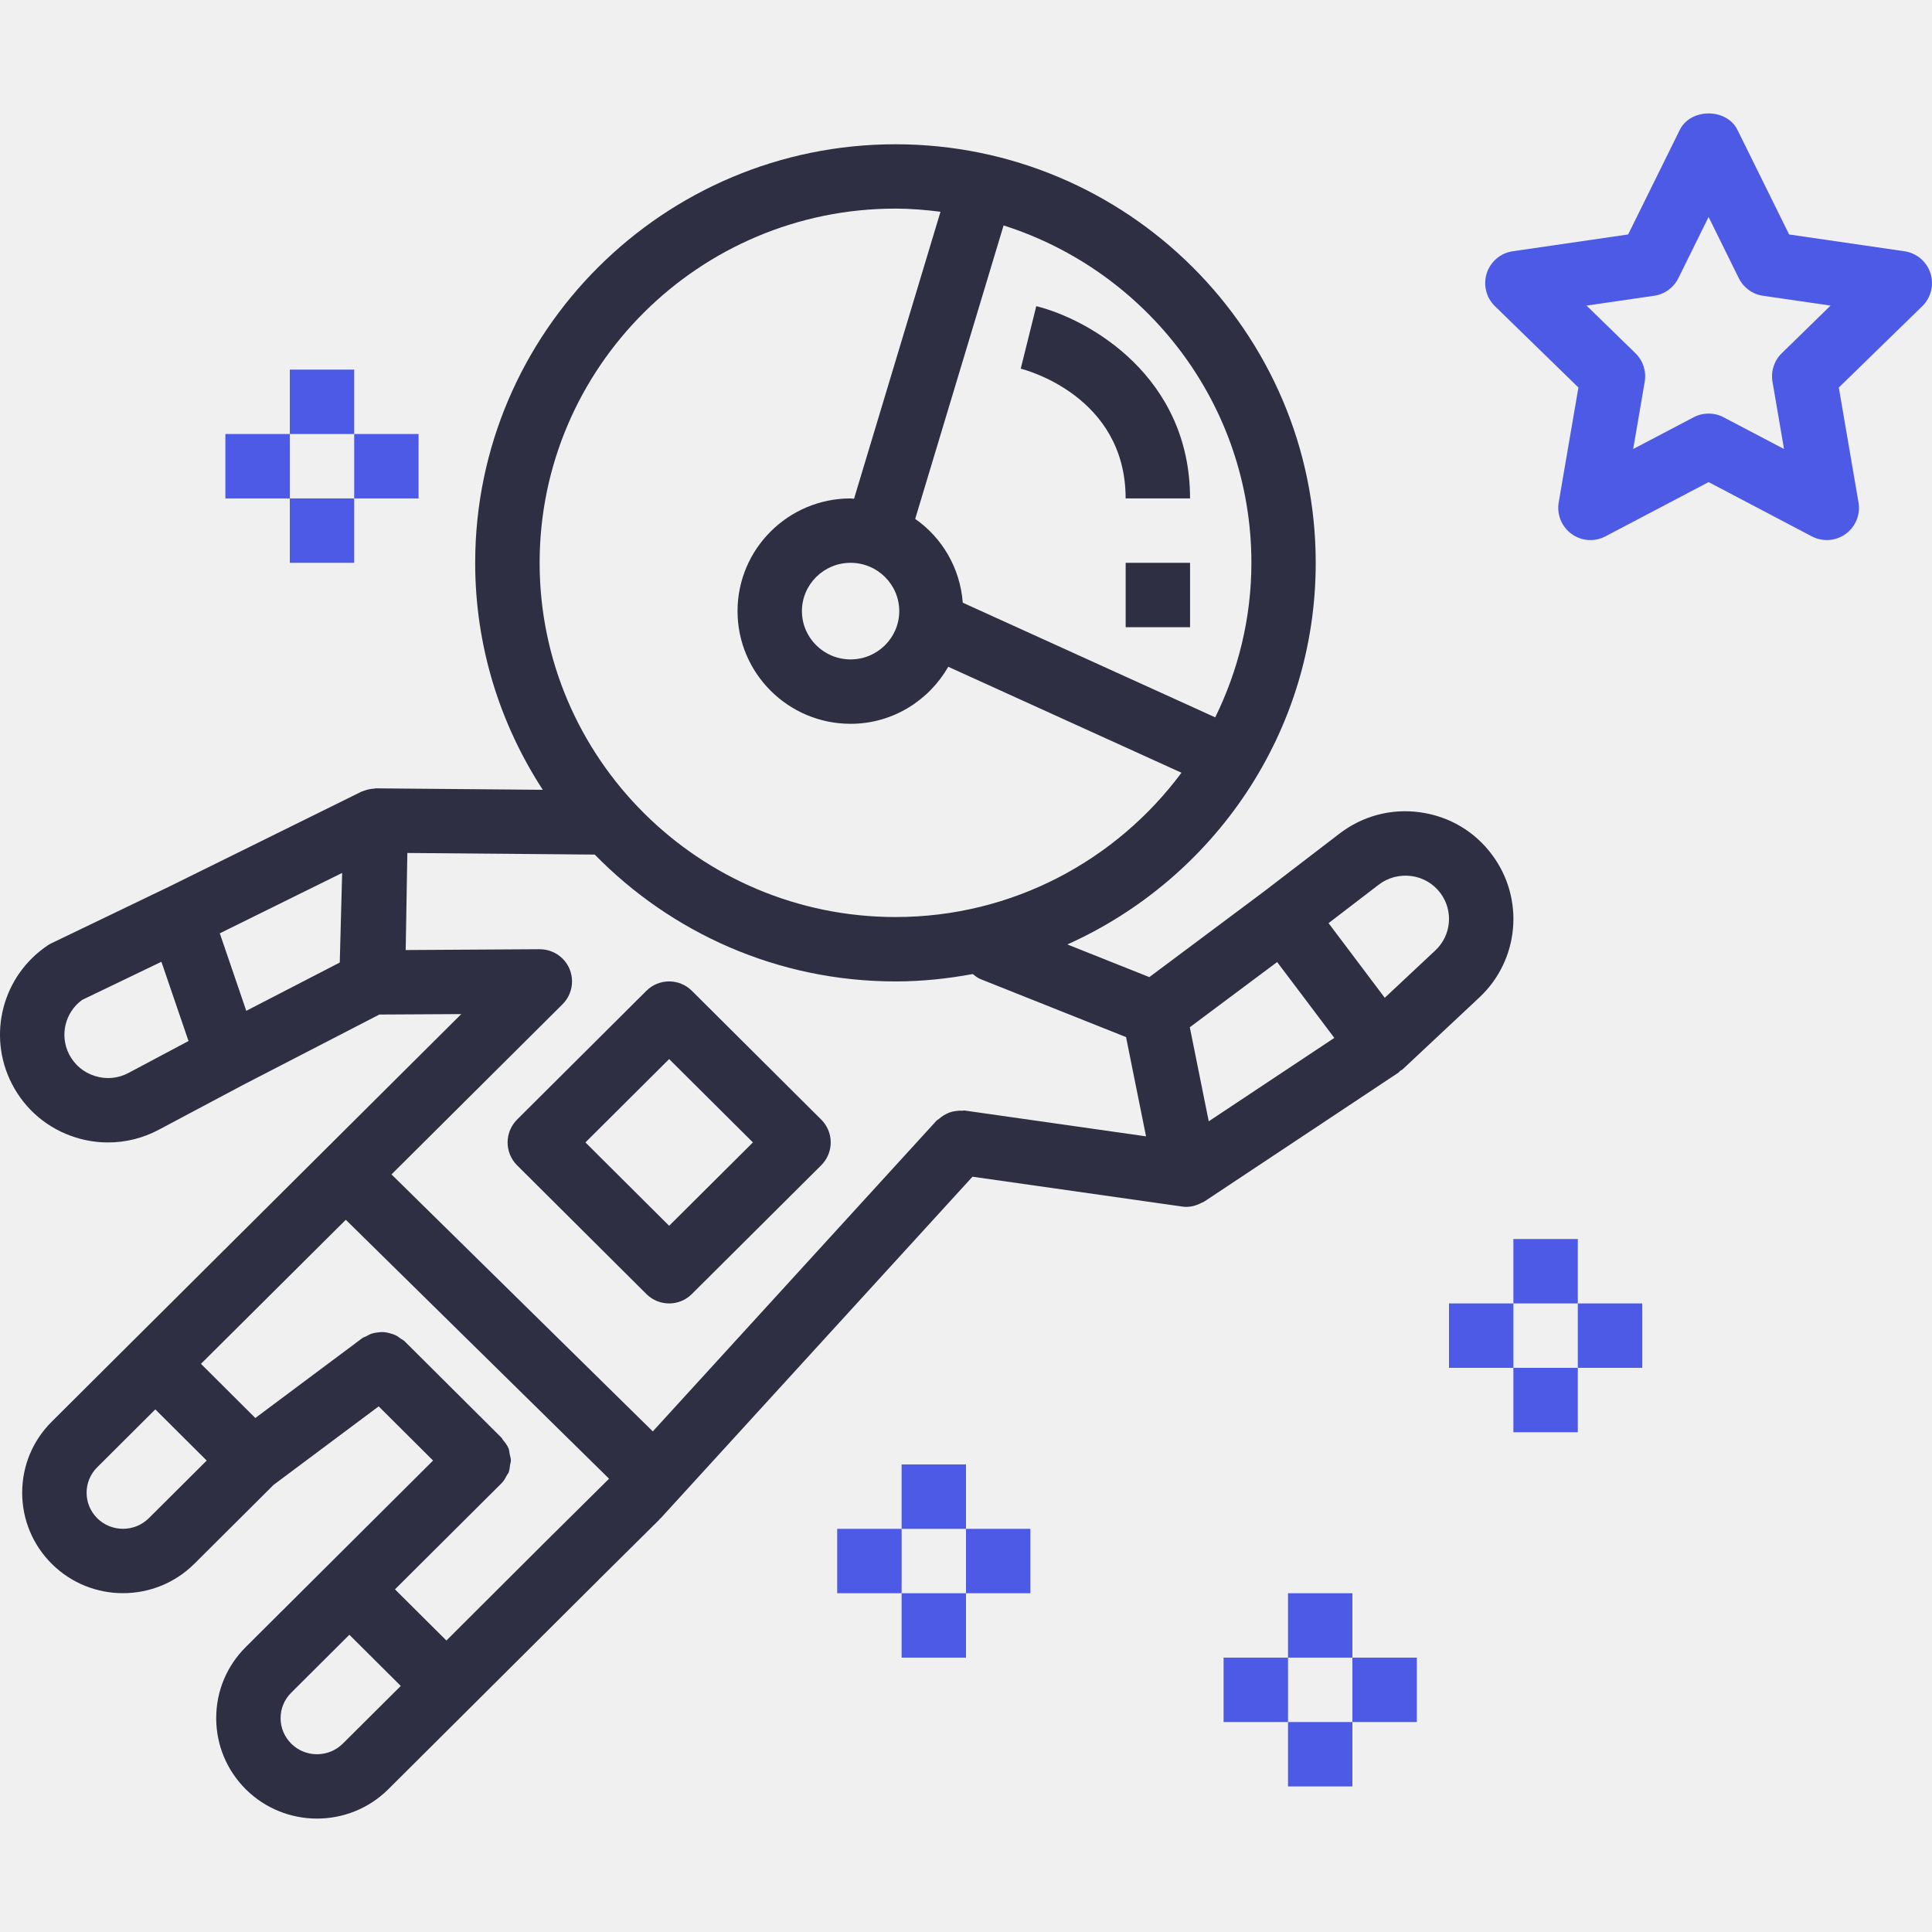
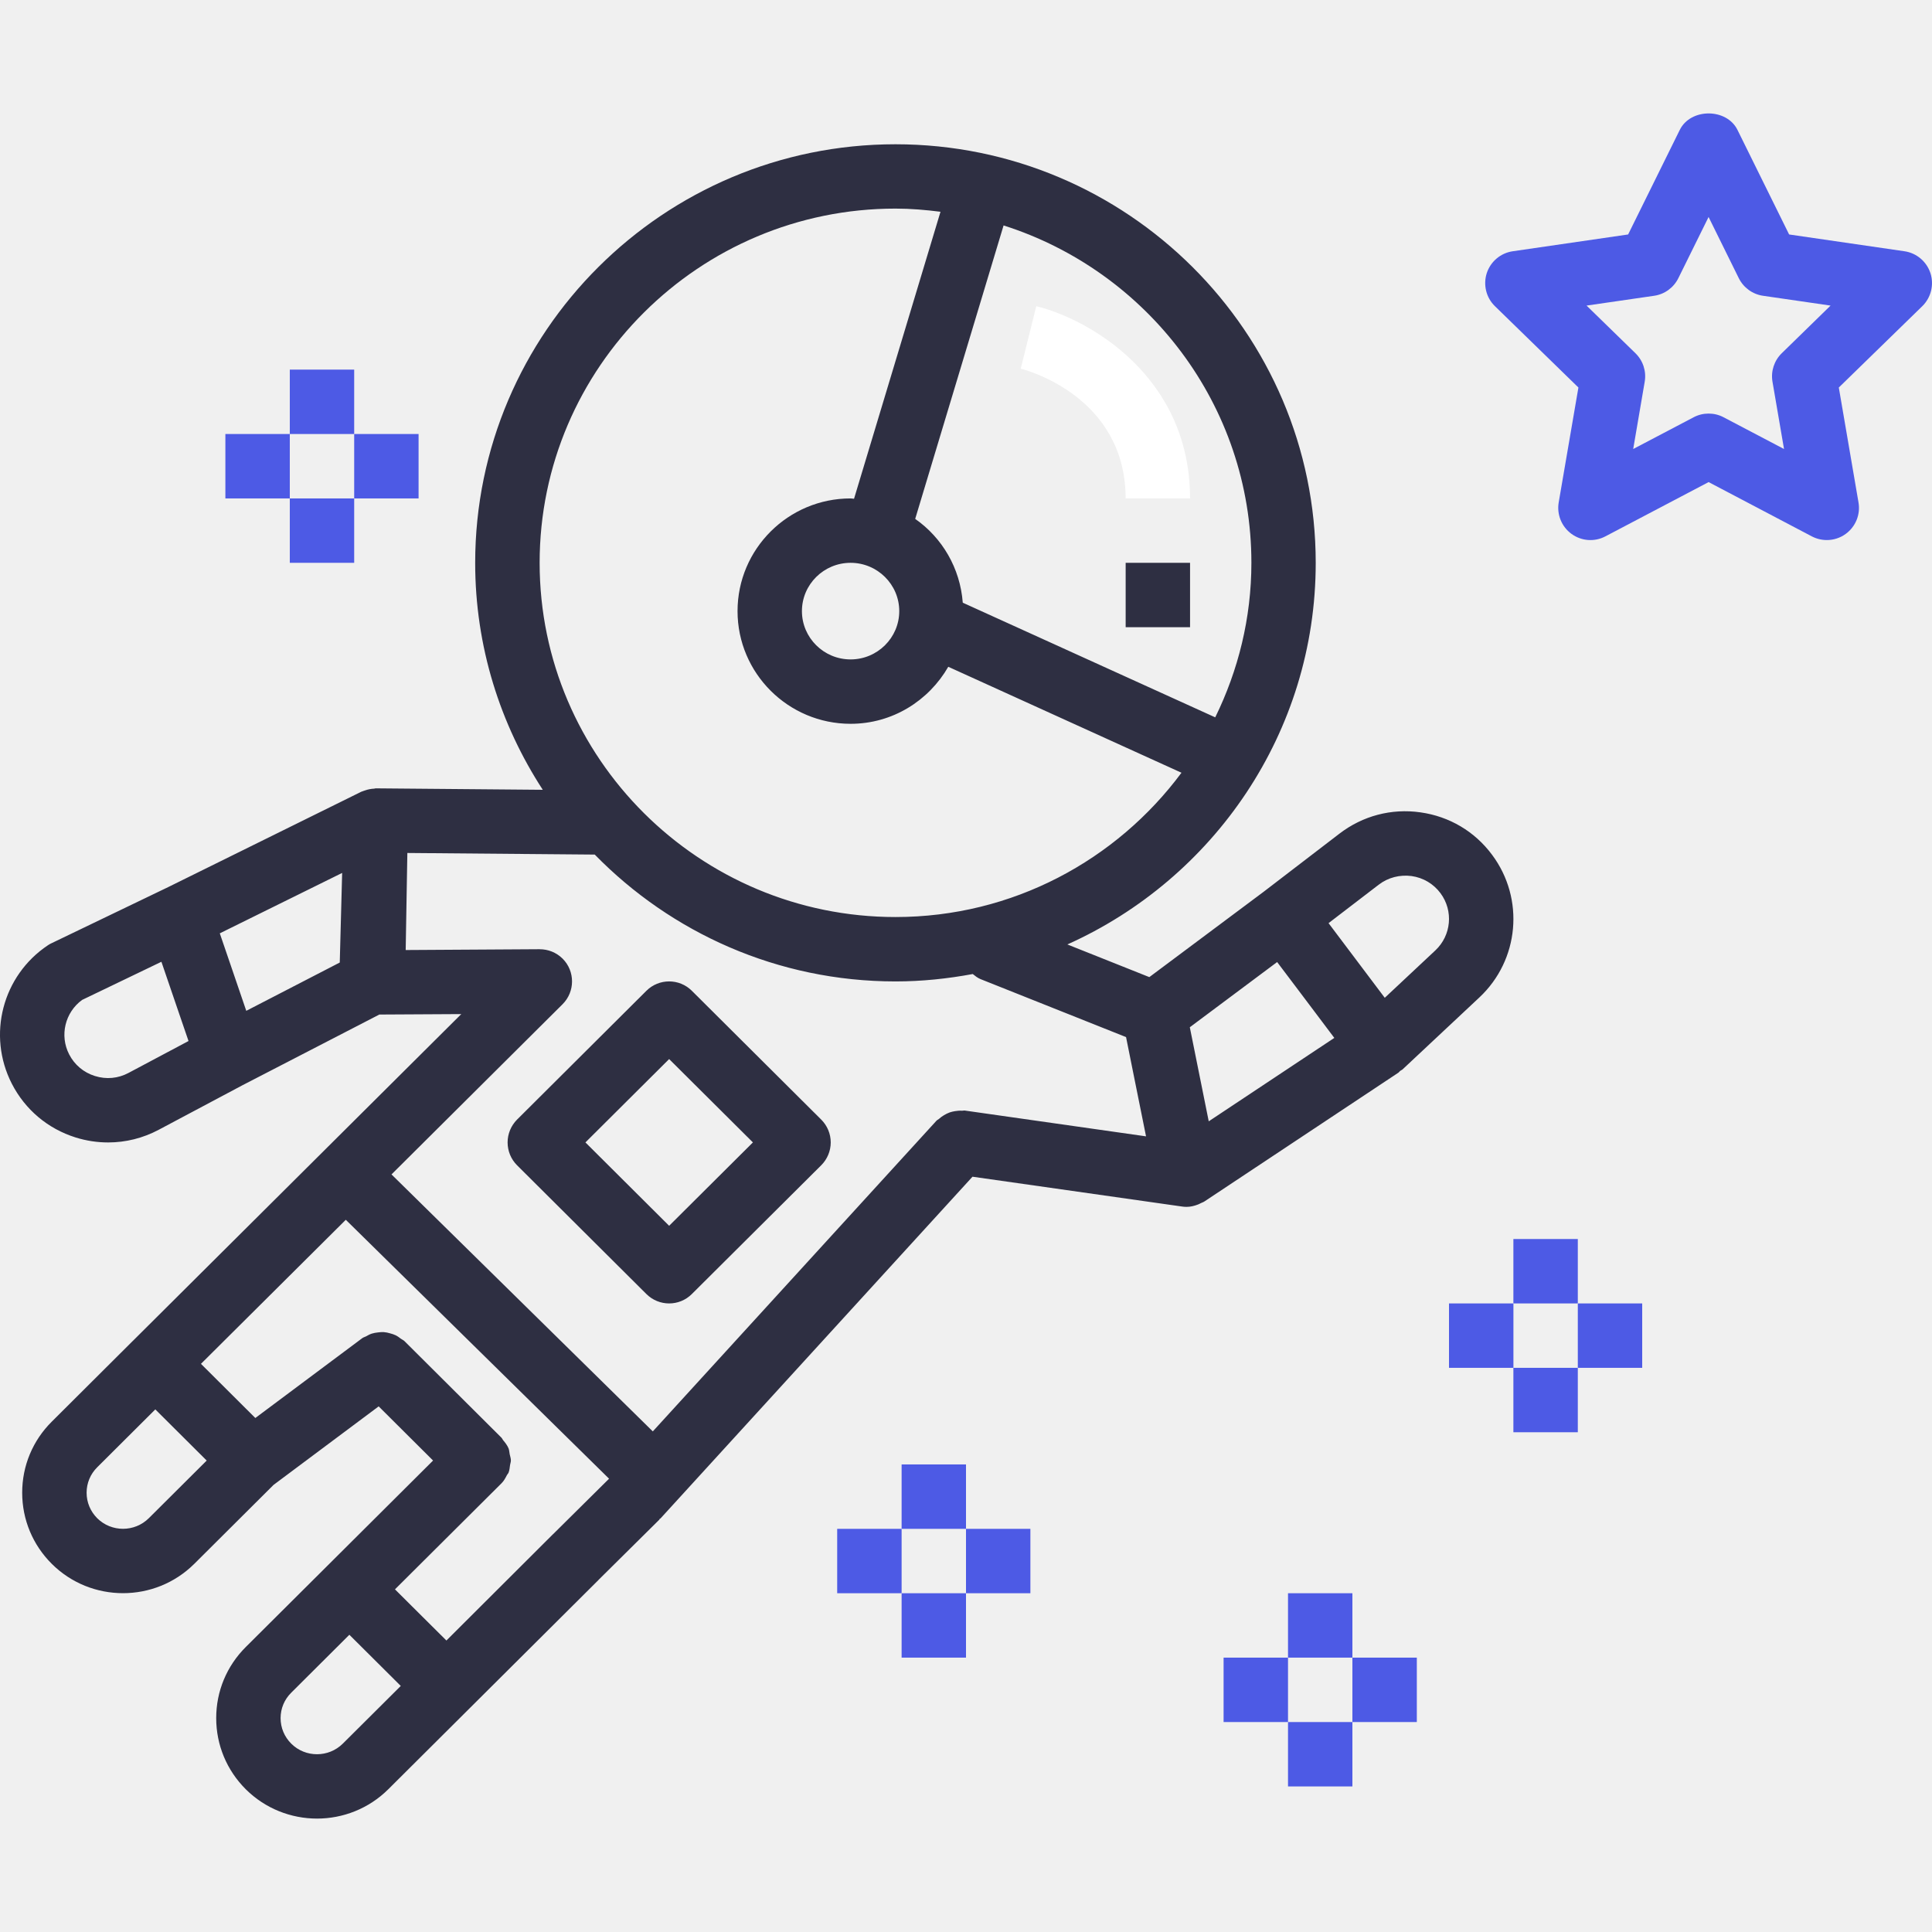
<svg xmlns="http://www.w3.org/2000/svg" width="64" height="64" viewBox="0 0 64 64" fill="none">
  <path d="M63.948 9.048C63.822 8.663 63.489 8.381 63.087 8.323L59.267 7.767L57.557 4.305C57.198 3.575 56.002 3.575 55.644 4.305L53.934 7.767L50.113 8.323C49.711 8.381 49.378 8.662 49.251 9.048C49.127 9.434 49.23 9.859 49.521 10.142L52.287 12.837L51.634 16.643C51.566 17.043 51.73 17.447 52.058 17.686C52.39 17.927 52.823 17.957 53.182 17.767L56.6 15.97L60.017 17.767C60.173 17.849 60.345 17.89 60.515 17.89C60.735 17.89 60.956 17.822 61.142 17.686C61.47 17.447 61.635 17.043 61.565 16.643L60.913 12.837L63.679 10.142C63.968 9.858 64.073 9.434 63.948 9.048ZM59.022 11.702C58.772 11.946 58.656 12.3 58.716 12.646L59.098 14.874L57.097 13.823C56.941 13.74 56.771 13.7 56.6 13.7C56.429 13.7 56.26 13.74 56.103 13.823L54.102 14.874L54.483 12.646C54.543 12.3 54.428 11.947 54.177 11.702L52.557 10.123L54.795 9.798C55.143 9.748 55.442 9.529 55.598 9.214L56.599 7.188L57.599 9.214C57.755 9.529 58.055 9.748 58.403 9.798L60.64 10.123L59.022 11.702Z" fill="#4D5AE5" />
  <path d="M52.267 41.044H50.133V43.178H52.267V41.044Z" fill="#4D5AE5" />
  <path d="M52.267 45.311H50.133V47.445H52.267V45.311Z" fill="#4D5AE5" />
  <path d="M54.4 43.178H52.267V45.311H54.4V43.178Z" fill="#4D5AE5" />
  <path d="M50.134 43.178H48V45.311H50.134V43.178Z" fill="#4D5AE5" />
  <path d="M44.8 52.778H42.667V54.911H44.8V52.778Z" fill="#4D5AE5" />
  <path d="M44.8 57.045H42.667V59.178H44.8V57.045Z" fill="#4D5AE5" />
  <path d="M46.934 54.911H44.8V57.045H46.934V54.911Z" fill="#4D5AE5" />
  <path d="M42.667 54.911H40.533V57.045H42.667V54.911Z" fill="#4D5AE5" />
  <path d="M32 48.511H29.867V50.645H32V48.511Z" fill="#4D5AE5" />
  <path d="M32 52.778H29.867V54.911H32V52.778Z" fill="#4D5AE5" />
  <path d="M34.133 50.645H32V52.778H34.133V50.645Z" fill="#4D5AE5" />
  <path d="M29.867 50.645H27.733V52.778H29.867V50.645Z" fill="#4D5AE5" />
  <path d="M11.733 12.244H9.6V14.377H11.733V12.244Z" fill="#4D5AE5" />
  <path d="M11.733 16.511H9.6V18.644H11.733V16.511Z" fill="#4D5AE5" />
  <path d="M13.866 14.377H11.733V16.511H13.866V14.377Z" fill="#4D5AE5" />
  <path d="M9.6 14.377H7.466V16.511H9.6V14.377Z" fill="#4D5AE5" />
  <path d="M49.429 28.319C48.855 27.543 48.011 27.044 47.053 26.91C46.091 26.773 45.141 27.026 44.373 27.614L41.87 29.533L41.869 29.534L38.073 32.368L35.358 31.286C40.2 29.114 43.585 24.27 43.585 18.646C43.585 11 37.34 4.779 29.663 4.779C21.986 4.779 15.741 11 15.741 18.646C15.741 21.418 16.569 23.994 17.98 26.163L12.453 26.115C12.45 26.115 12.447 26.115 12.443 26.115C12.426 26.115 12.412 26.123 12.396 26.125C12.291 26.129 12.187 26.15 12.086 26.186C12.06 26.196 12.034 26.201 12.009 26.213C11.996 26.218 11.984 26.22 11.971 26.226L5.505 29.419C5.504 29.419 5.503 29.419 5.503 29.419L1.716 31.241C1.674 31.259 1.631 31.283 1.59 31.311C0.08 32.316 -0.434 34.289 0.393 35.902C0.834 36.759 1.583 37.391 2.505 37.68C2.86 37.791 3.223 37.845 3.584 37.845C4.163 37.845 4.737 37.703 5.262 37.423L8.038 35.947L12.566 33.608L15.28 33.593L4.396 44.424C4.395 44.425 4.394 44.425 4.393 44.426L1.716 47.093C1.083 47.722 0.735 48.557 0.735 49.448C0.735 50.337 1.083 51.175 1.716 51.805C2.365 52.452 3.22 52.776 4.074 52.776C4.93 52.776 5.783 52.452 6.435 51.805L9.063 49.188L12.544 46.588L14.346 48.382L10.823 51.89C10.822 51.892 10.821 51.892 10.82 51.893L8.142 54.559C7.51 55.189 7.162 56.024 7.162 56.914C7.162 57.804 7.51 58.641 8.142 59.272C8.792 59.918 9.647 60.243 10.502 60.243C11.356 60.243 12.212 59.918 12.862 59.272L15.541 56.605L19.826 52.339C19.827 52.337 19.827 52.336 19.828 52.335L21.847 50.335L21.839 50.328C21.852 50.315 21.87 50.311 21.883 50.297L32.215 38.98L39.157 39.968C39.207 39.976 39.257 39.979 39.307 39.979C39.437 39.979 39.561 39.948 39.682 39.902C39.717 39.889 39.748 39.872 39.781 39.855C39.819 39.836 39.86 39.825 39.896 39.801L46.323 35.534C46.347 35.518 46.359 35.492 46.382 35.475C46.407 35.455 46.439 35.447 46.463 35.424L49.006 33.042C50.329 31.803 50.511 29.772 49.429 28.319ZM4.261 35.54C3.914 35.726 3.521 35.763 3.144 35.644C2.771 35.528 2.468 35.273 2.291 34.928C1.968 34.301 2.155 33.537 2.719 33.124L5.347 31.86L5.979 33.709L6.245 34.485L4.261 35.54ZM11.255 31.885L8.158 33.485L7.648 31.991L7.281 30.918L11.334 28.917L11.255 31.885ZM41.454 18.644C41.454 20.481 41.016 22.213 40.256 23.763L31.893 19.965C31.806 18.818 31.211 17.814 30.317 17.189L33.245 7.468C38 8.981 41.454 13.417 41.454 18.644ZM17.876 18.644C17.876 12.175 23.165 6.91 29.665 6.91C30.171 6.91 30.666 6.953 31.155 7.015L28.291 16.522C28.253 16.521 28.216 16.511 28.177 16.511C26.112 16.511 24.432 18.185 24.432 20.244C24.432 22.303 26.112 23.977 28.177 23.977C29.566 23.977 30.766 23.211 31.413 22.088L39.138 25.598C36.989 28.491 33.549 30.378 29.665 30.378C23.165 30.378 17.876 25.113 17.876 18.644ZM29.789 20.244C29.789 21.126 29.065 21.844 28.177 21.844C27.288 21.844 26.565 21.126 26.565 20.244C26.565 19.362 27.288 18.644 28.177 18.644C29.065 18.644 29.789 19.362 29.789 20.244ZM4.93 50.292C4.457 50.761 3.692 50.76 3.221 50.294C2.994 50.066 2.869 49.767 2.869 49.448C2.869 49.13 2.994 48.83 3.221 48.605L5.145 46.688L6.847 48.383L4.93 50.292ZM11.357 57.759C10.885 58.228 10.119 58.229 9.648 57.761C9.42 57.533 9.295 57.234 9.295 56.915C9.295 56.597 9.42 56.297 9.648 56.072L11.573 54.154L12.378 54.955L13.276 55.849L11.357 57.759ZM18.321 50.822C18.32 50.823 18.319 50.823 18.317 50.824L14.788 54.344L13.982 53.543L13.084 52.649L16.611 49.138C16.611 49.138 16.611 49.138 16.611 49.137C16.612 49.136 16.613 49.136 16.614 49.135C16.694 49.055 16.744 48.959 16.793 48.864C16.807 48.837 16.834 48.813 16.846 48.784C16.879 48.702 16.884 48.614 16.897 48.527C16.903 48.478 16.924 48.432 16.924 48.382C16.924 48.311 16.899 48.241 16.884 48.171C16.871 48.107 16.871 48.042 16.847 47.98C16.806 47.88 16.737 47.791 16.664 47.705C16.644 47.681 16.637 47.651 16.614 47.629C16.614 47.629 16.614 47.629 16.613 47.629C16.612 47.628 16.612 47.626 16.611 47.625L13.397 44.425C13.363 44.391 13.319 44.377 13.281 44.348C13.224 44.304 13.17 44.264 13.107 44.233C13.046 44.203 12.984 44.185 12.92 44.168C12.852 44.148 12.786 44.133 12.714 44.128C12.649 44.124 12.588 44.13 12.523 44.138C12.452 44.146 12.385 44.156 12.315 44.178C12.248 44.2 12.188 44.233 12.127 44.268C12.087 44.29 12.042 44.298 12.005 44.325L8.458 46.973L6.657 45.179L11.455 40.407L20.176 48.984L18.321 50.822ZM31.958 36.788C31.927 36.784 31.899 36.796 31.868 36.794C31.79 36.789 31.715 36.795 31.637 36.808C31.577 36.818 31.519 36.83 31.461 36.85C31.393 36.874 31.331 36.906 31.268 36.944C31.209 36.98 31.154 37.019 31.102 37.067C31.076 37.089 31.045 37.1 31.022 37.125L21.625 47.417L12.969 38.904L18.635 33.267C19.052 32.851 19.055 32.176 18.639 31.758C18.428 31.548 18.152 31.444 17.876 31.445V31.444L13.439 31.471L13.494 28.256L19.702 28.309C22.232 30.897 25.761 32.511 29.665 32.511C30.54 32.511 31.393 32.42 32.224 32.266C32.304 32.33 32.383 32.395 32.483 32.435L37.302 34.355L37.607 35.872L37.964 37.643L31.958 36.788ZM40.041 37.145L39.414 34.029L42.307 31.869L43.065 32.873L44.201 34.382L40.041 37.145ZM47.548 31.483L45.872 33.053L44.01 30.58L45.673 29.306C45.983 29.067 46.374 28.97 46.758 29.02C47.145 29.074 47.486 29.276 47.718 29.588C48.152 30.172 48.078 30.986 47.548 31.483Z" fill="#2E2F42" />
  <path d="M27.204 37.088L22.918 32.821C22.503 32.407 21.829 32.407 21.413 32.821L17.128 37.088C16.928 37.29 16.815 37.561 16.815 37.844C16.815 38.128 16.927 38.4 17.128 38.601L21.413 42.867C21.621 43.074 21.894 43.178 22.166 43.178C22.438 43.178 22.711 43.074 22.918 42.867L27.204 38.601C27.405 38.4 27.519 38.128 27.519 37.844C27.519 37.561 27.406 37.289 27.204 37.088ZM22.166 40.606L19.393 37.844L22.166 35.083L24.941 37.844L22.166 40.606Z" fill="#2E2F42" />
-   <path d="M34.328 10.142L33.813 12.213C33.955 12.248 37.288 13.117 37.288 16.511H39.422C39.422 12.476 36.091 10.58 34.328 10.142Z" fill="#2E2F42" />
+   <path d="M34.328 10.142L33.813 12.213C33.955 12.248 37.288 13.117 37.288 16.511H39.422C39.422 12.476 36.091 10.58 34.328 10.142Z" fill="#ffffff" />
  <path d="M39.422 18.644H37.289V20.777H39.422V18.644Z" fill="#2E2F42" />
</svg>
